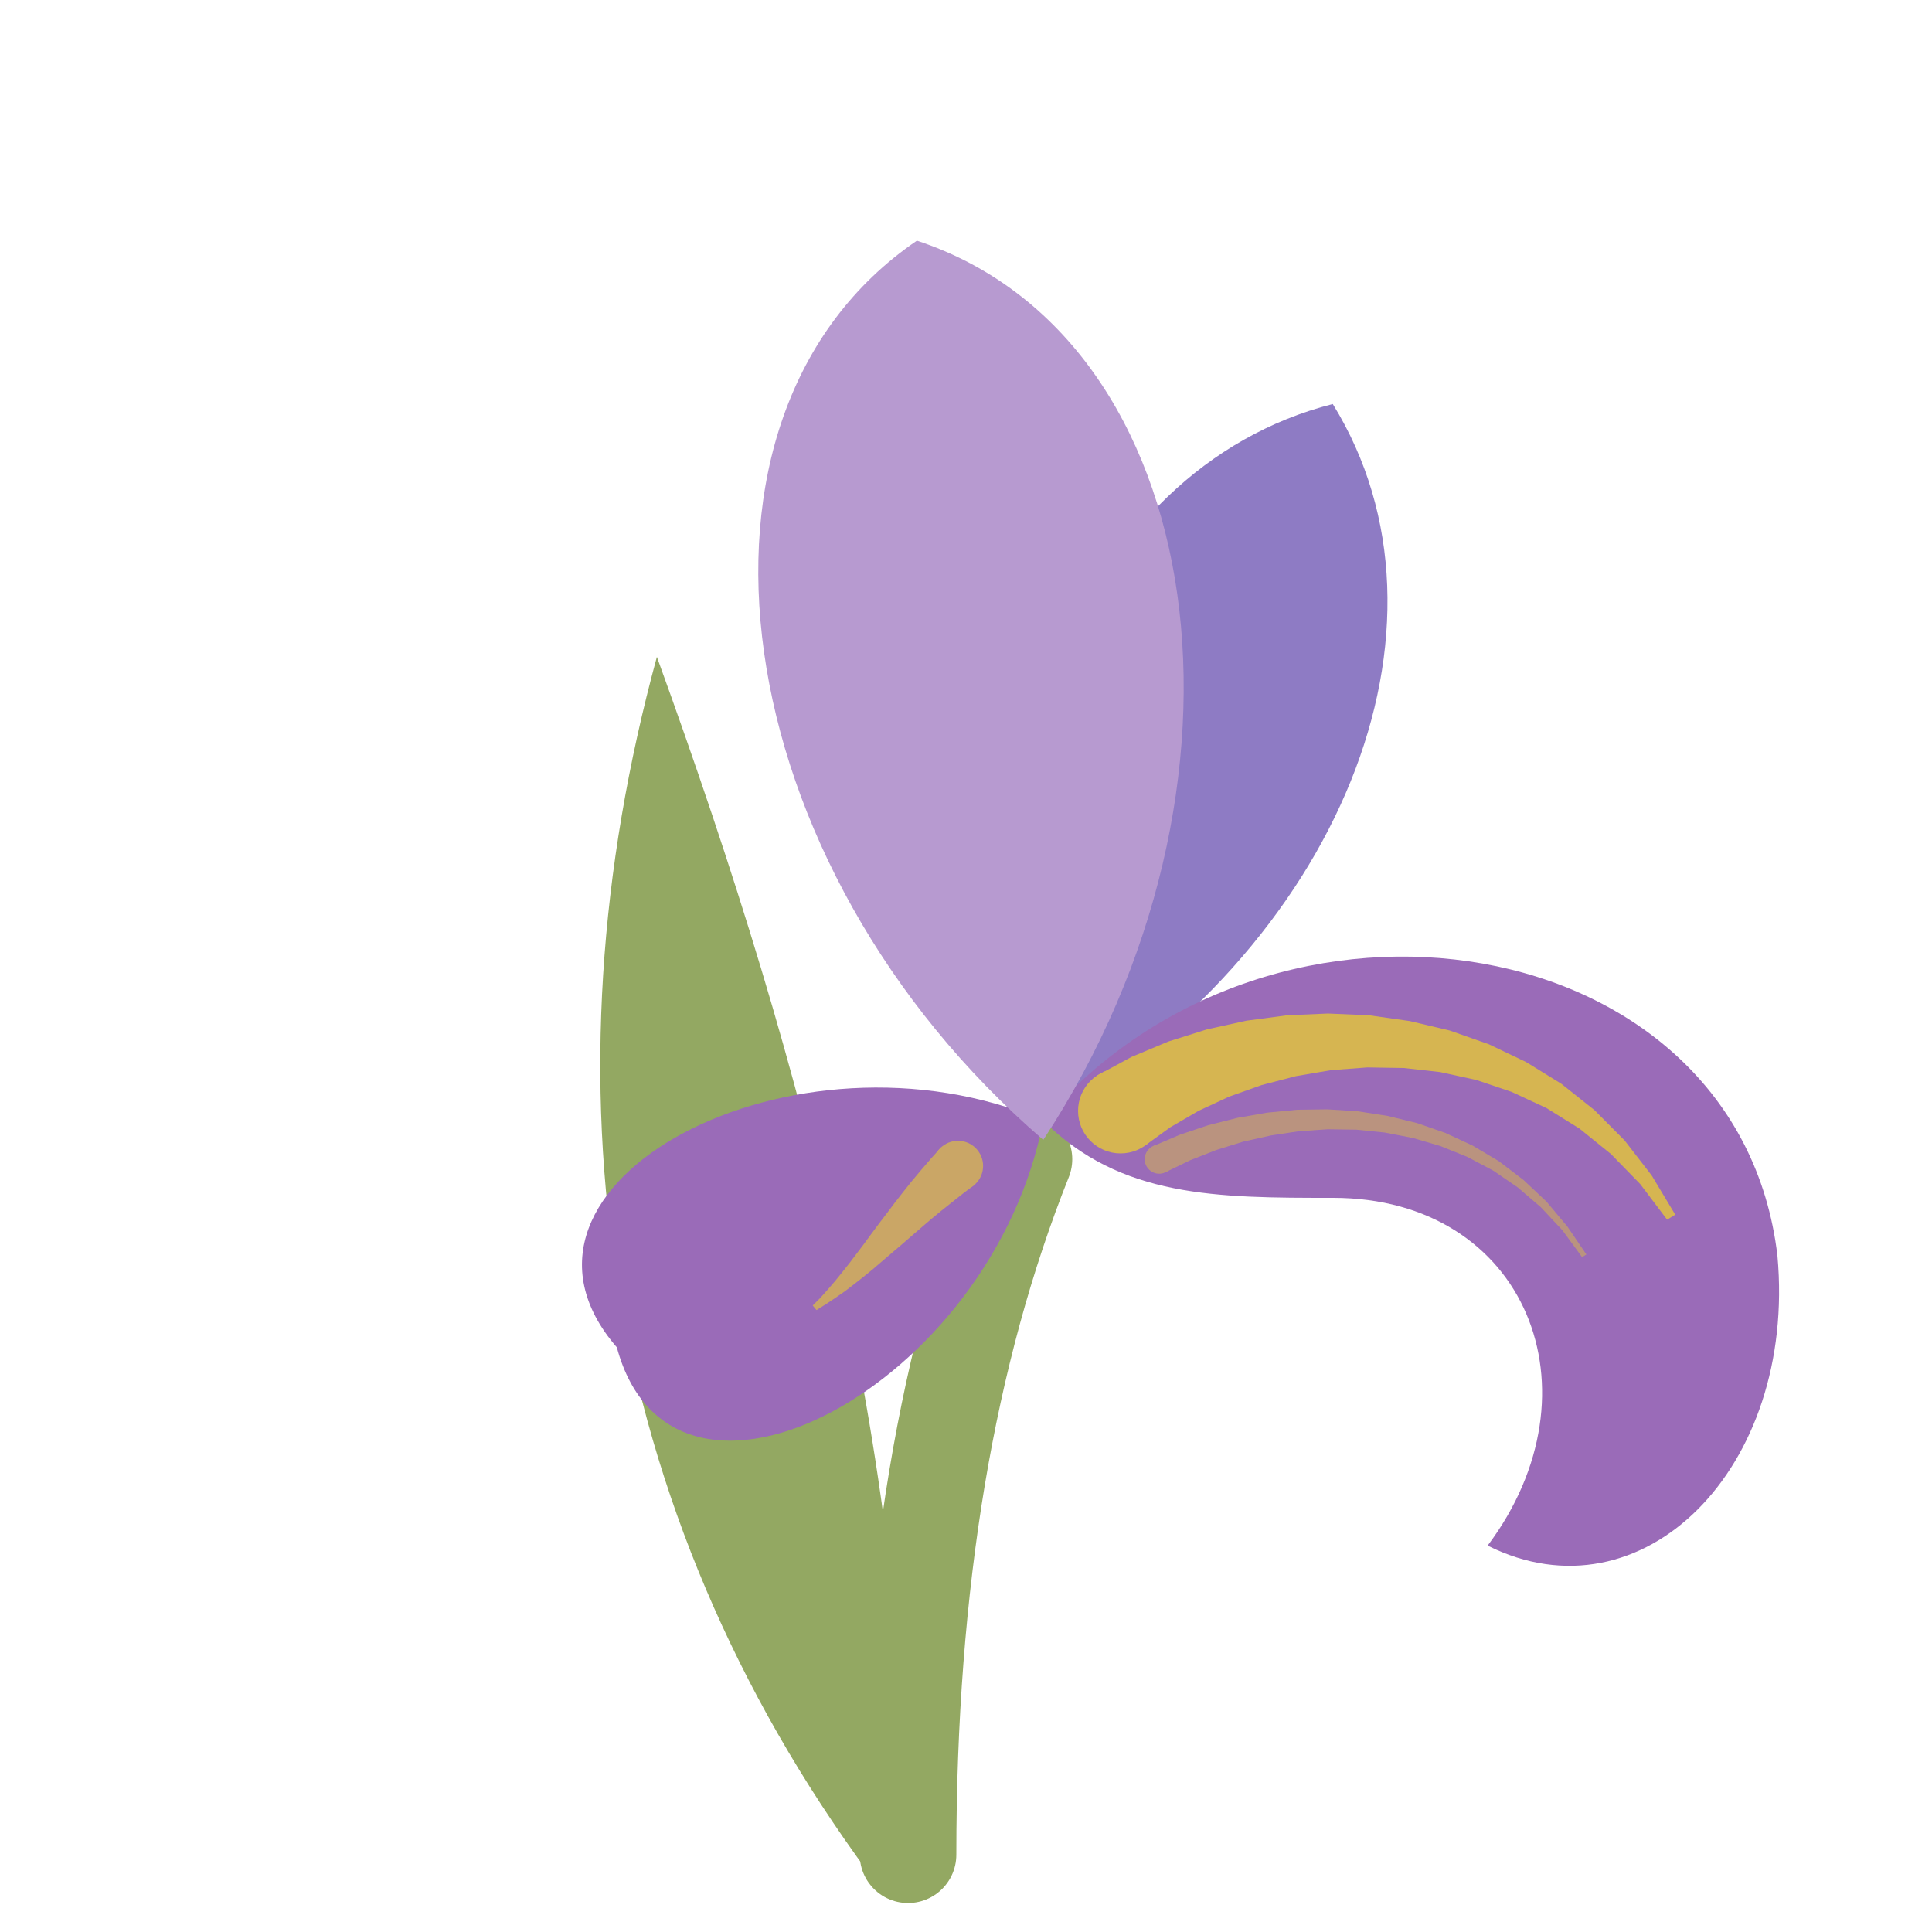
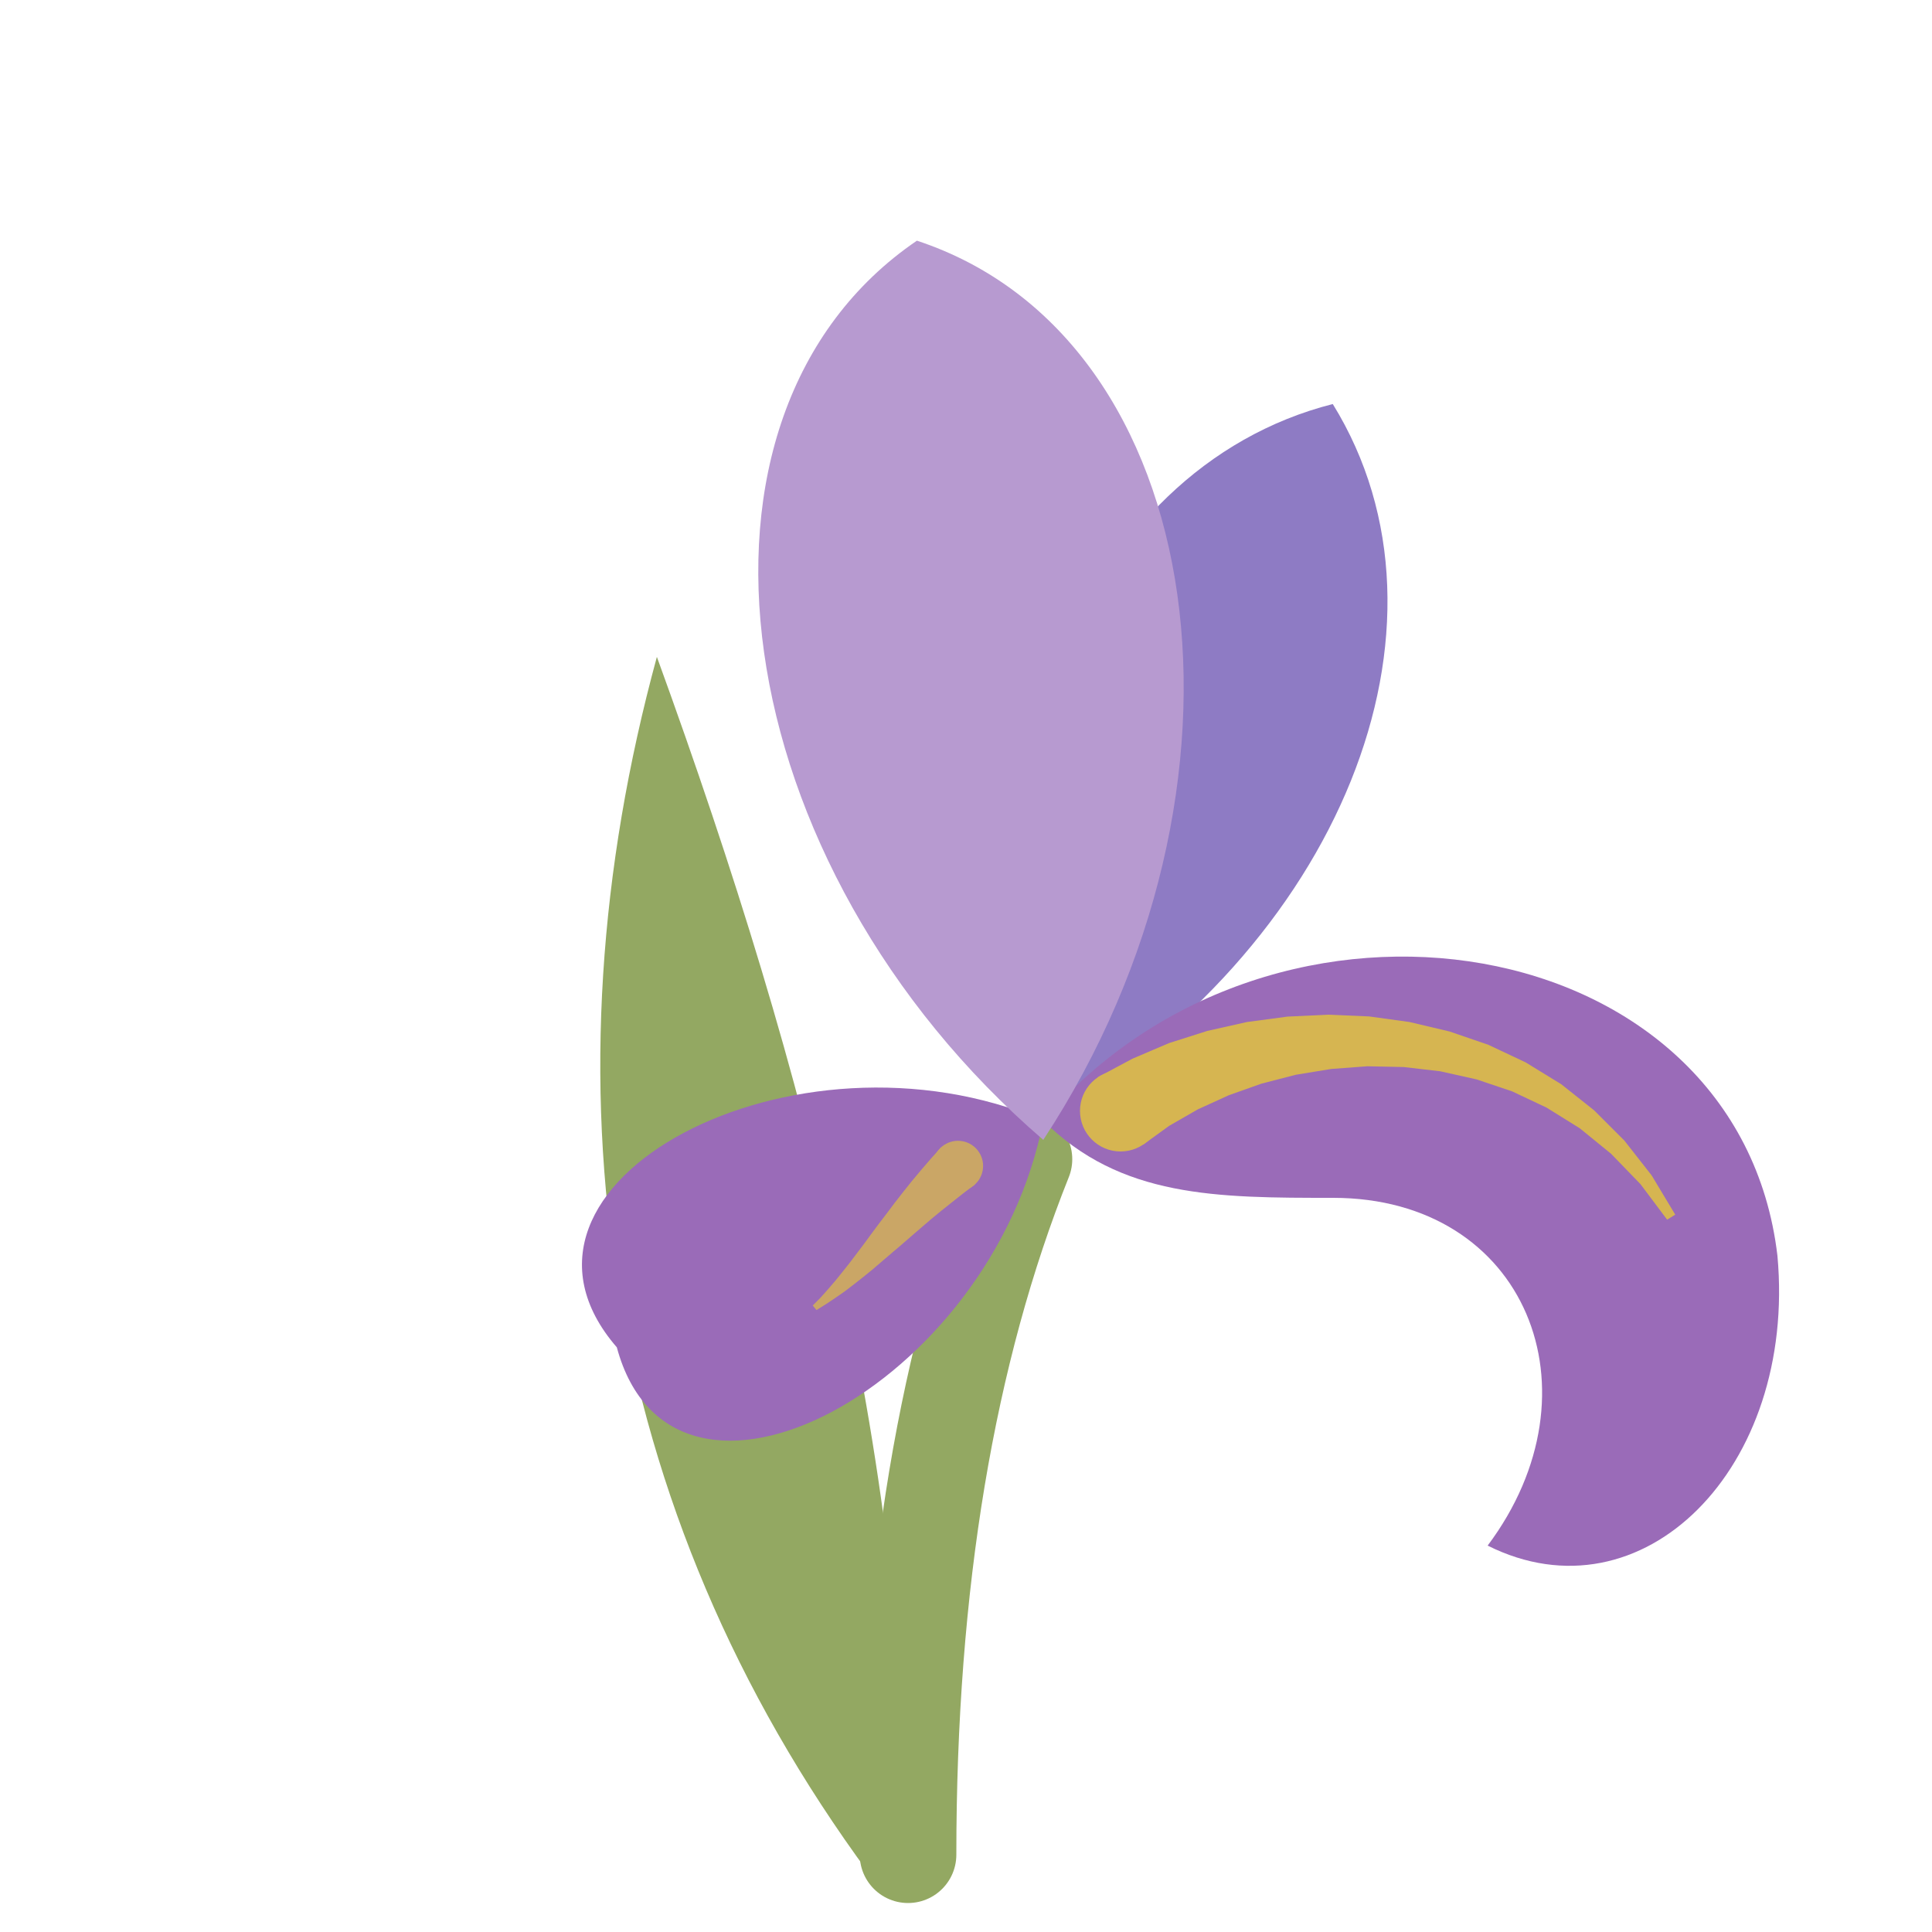
<svg xmlns="http://www.w3.org/2000/svg" viewBox="0 0 100 100">
  <path d="M45 97 C31 78 28 56 34 34 C42 56 47 76 47 97 Z" fill="#93A862" />
  <path d="M47 96 C47 82 49 70 53 60" fill="none" stroke="#93A862" stroke-width="5" stroke-linecap="round" />
  <g transform="translate(54 58) rotate(-118)">
    <path d="M0 0 C-10.9 -8.8 -10.9 -27.5 0 -25 C10.9 -27.5 10.9 -8.8 0 0 Z" fill="#9A6BB8" />
    <g fill="#D6B551" opacity="0.8">
      <path d="M1.26 -5.32 L0.99 -6.06 L0.71 -6.78 L0.43 -7.47 L0.14 -8.14 L-0.15 -8.79 L-0.44 -9.41 L-0.72 -10.02 L-1.00 -10.61 L-1.28 -11.19 L-1.54 -11.75 L-1.80 -12.31 L-2.04 -12.86 L-2.27 -13.40 L-2.48 -13.94 L-2.68 -14.48 L-2.85 -15.03 L-3.15 -14.97 L-3.11 -14.39 L-3.05 -13.80 L-2.98 -13.21 L-2.88 -12.61 L-2.77 -12.00 L-2.65 -11.39 L-2.51 -10.77 L-2.37 -10.14 L-2.23 -9.50 L-2.08 -8.85 L-1.93 -8.19 L-1.78 -7.52 L-1.64 -6.83 L-1.51 -6.13 L-1.38 -5.42 L-1.26 -4.68 Z" />
      <circle cx="0.00" cy="-5.00" r="1.30" />
    </g>
  </g>
  <g transform="translate(54 58) rotate(22)">
    <path d="M0 0 C-10.9 -14.0 -10.9 -32.0 0 -40 C10.9 -32.0 10.9 -14.0 0 0 Z" fill="#8E7BC4" />
  </g>
  <path d="M54 58 C66 44 90 48 92 65 C93 76 85 84 77 80 C83 72 79 62 69 62 C63 62 58 62 54 58 Z" fill="#9A6BB8" />
  <g fill="#D6B551">
-     <path d="M59.23 59.32 L60.57 58.35 L62.03 57.50 L63.62 56.76 L65.31 56.16 L67.08 55.70 L68.90 55.39 L70.77 55.25 L72.66 55.28 L74.54 55.49 L76.42 55.90 L78.25 56.52 L80.04 57.35 L81.76 58.42 L83.38 59.73 L84.90 61.29 L86.29 63.13 L86.71 62.87 L85.49 60.84 L84.09 59.03 L82.53 57.46 L80.82 56.10 L78.99 54.97 L77.06 54.05 L75.04 53.34 L72.97 52.85 L70.86 52.55 L68.74 52.46 L66.62 52.55 L64.52 52.83 L62.47 53.28 L60.47 53.91 L58.56 54.71 L56.77 55.68 Z" />
-     <circle cx="58.00" cy="57.50" r="2.20" />
-   </g>
-   <g fill="#D6B551" opacity="0.55">
-     <path d="M60.33 60.67 L61.61 60.05 L62.96 59.52 L64.35 59.09 L65.78 58.77 L67.24 58.55 L68.72 58.45 L70.20 58.47 L71.68 58.62 L73.13 58.90 L74.56 59.32 L75.95 59.88 L77.29 60.59 L78.56 61.46 L79.76 62.49 L80.88 63.69 L81.89 65.07 L82.11 64.93 L81.13 63.49 L80.05 62.20 L78.86 61.08 L77.59 60.11 L76.23 59.30 L74.81 58.64 L73.34 58.13 L71.82 57.76 L70.28 57.52 L68.72 57.42 L67.15 57.44 L65.59 57.59 L64.05 57.86 L62.54 58.24 L61.08 58.73 L59.67 59.33 Z" />
-     <circle cx="60.00" cy="60.00" r="0.75" />
+     <path d="M59.18 59.24 L60.52 58.27 L62.00 57.42 L63.60 56.69 L65.29 56.09 L67.07 55.63 L68.90 55.33 L70.77 55.19 L72.66 55.23 L74.55 55.45 L76.43 55.87 L78.27 56.49 L80.05 57.33 L81.77 58.40 L83.39 59.72 L84.91 61.29 L86.29 63.13 L86.71 62.87 L85.49 60.84 L84.08 59.04 L82.51 57.47 L80.81 56.12 L78.97 54.99 L77.04 54.08 L75.03 53.39 L72.96 52.90 L70.86 52.61 L68.74 52.52 L66.63 52.62 L64.54 52.90 L62.49 53.36 L60.51 53.99 L58.61 54.80 L56.82 55.76 Z" />
+     <circle cx="58.00" cy="57.50" r="2.10" />
  </g>
  <g transform="translate(54 59) rotate(-8)">
    <path d="M0 0 C-14.4 -16.4 -14.4 -39.9 0 -47 C14.4 -39.9 14.4 -16.4 0 0 Z" fill="#B79AD0" />
  </g>
</svg>
